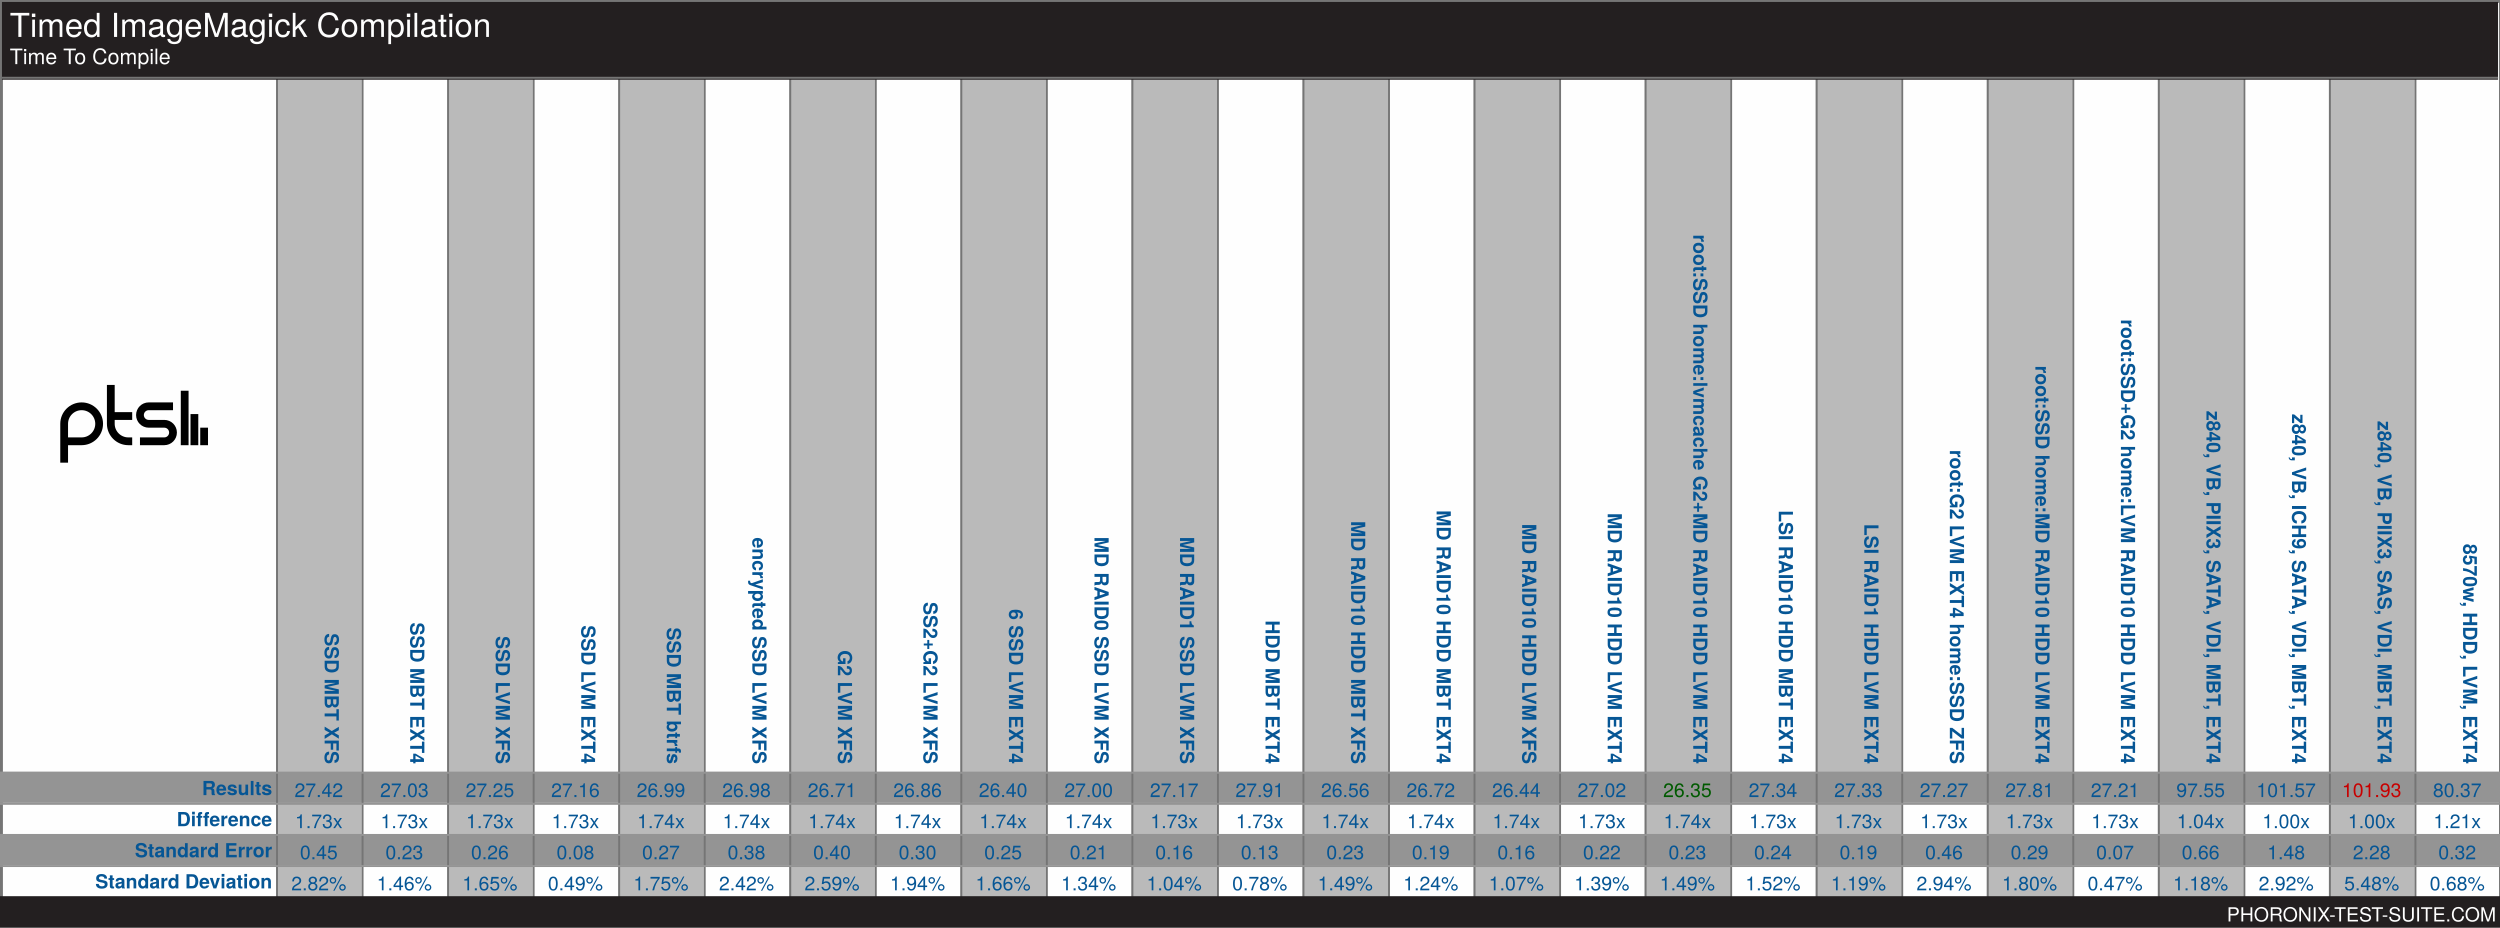
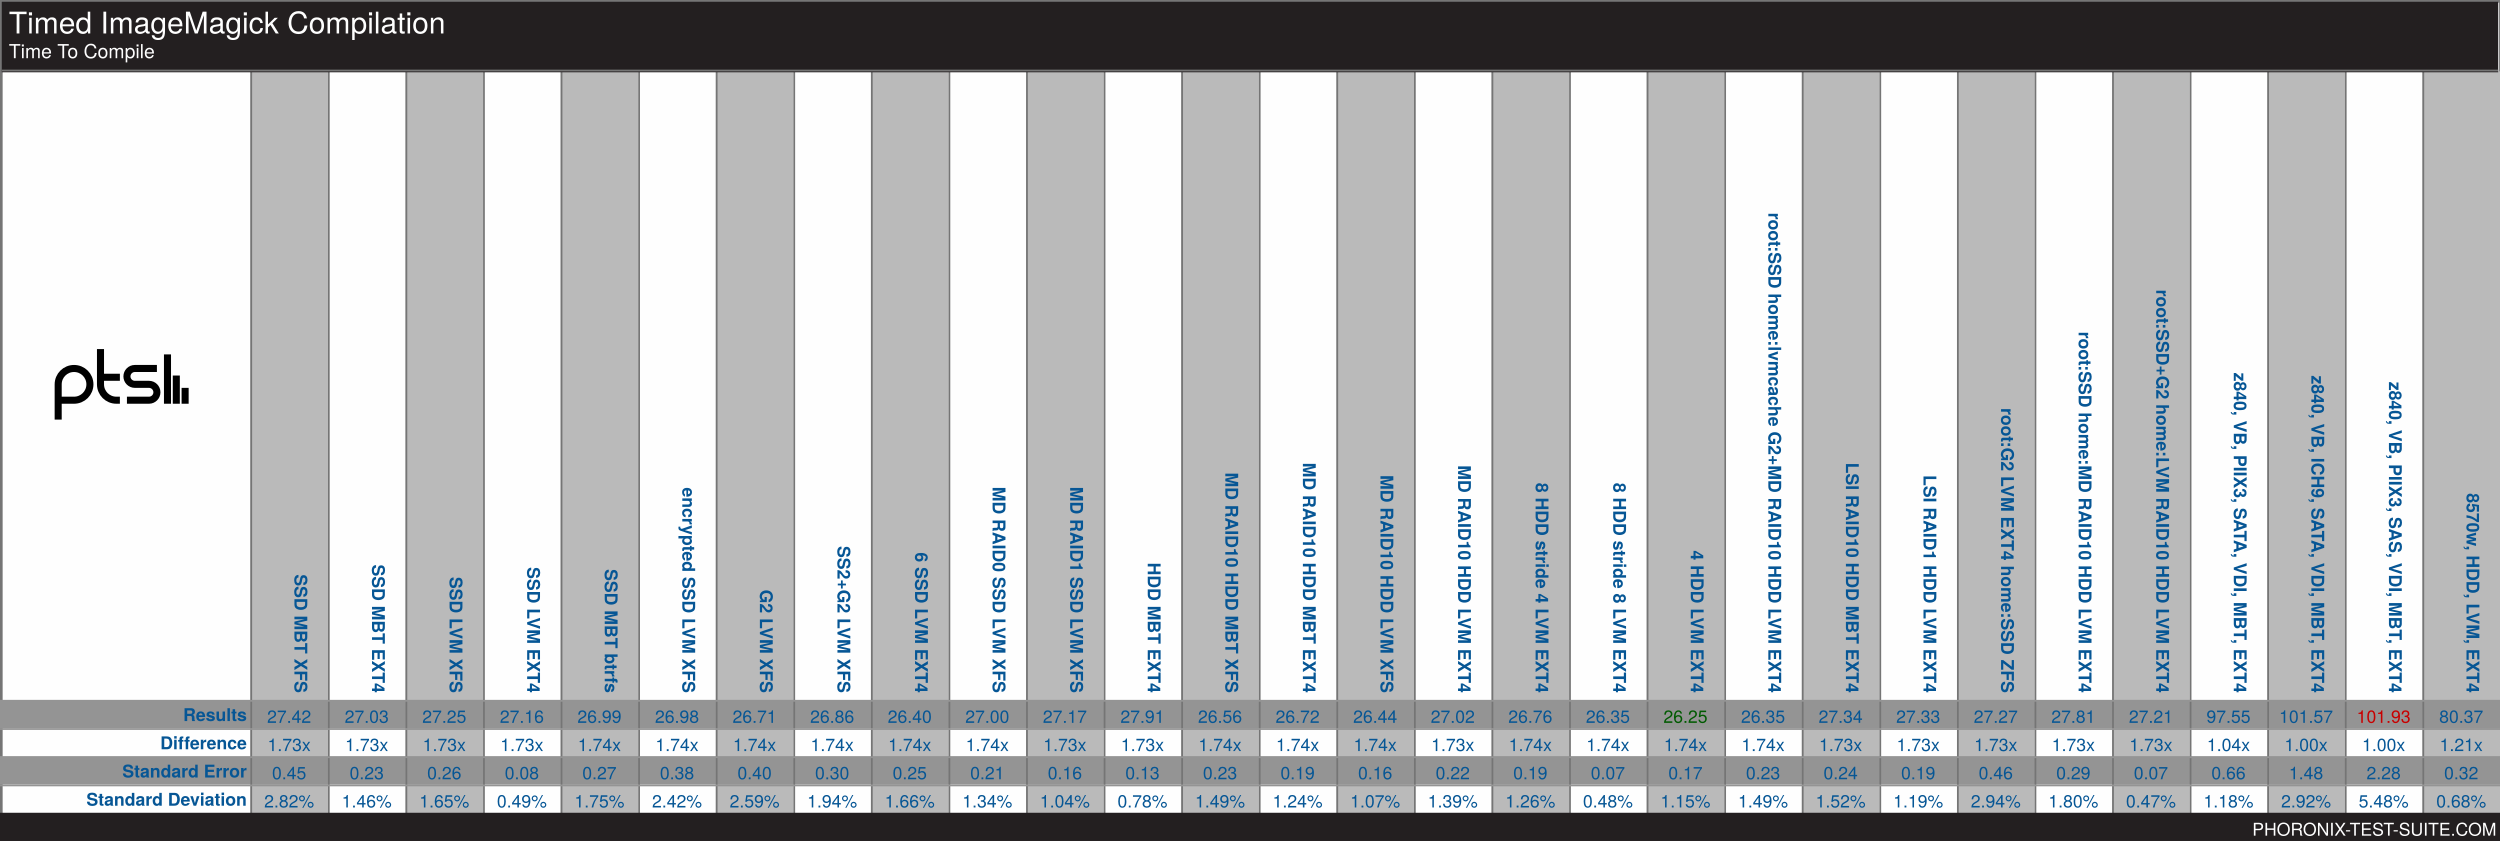
- <svg xmlns="http://www.w3.org/2000/svg" xmlns:xlink="http://www.w3.org/1999/xlink" version="1.1" font-family="sans-serif, droid-sans, helvetica, verdana, tahoma" viewbox="0 0 1286 477" width="1286" height="477" preserveAspectRatio="xMinYMin meet">
-   <rect x="0" y="0" width="1286" height="477" fill="#FEFEFE" stroke="#757575" stroke-width="2" />
-   <rect x="1" y="1" width="1285" height="476" fill="#FEFEFE" stroke="#757575" stroke-width="1" />
+ <svg xmlns="http://www.w3.org/2000/svg" xmlns:xlink="http://www.w3.org/1999/xlink" version="1.1" font-family="sans-serif, droid-sans, helvetica, verdana, tahoma" viewbox="0 0 1418 477" width="1418" height="477" preserveAspectRatio="xMinYMin meet">
+   <rect x="0" y="0" width="1418" height="477" fill="#FEFEFE" stroke="#757575" stroke-width="2" />
+   <rect x="1" y="1" width="1417" height="476" fill="#FEFEFE" stroke="#757575" stroke-width="1" />
  <path d="m74 22v9m-5-16v16m-5-28v28m-23-2h12.5c2.485 0 4.5-2.015 4.5-4.5s-2.015-4.5-4.5-4.5h-8c-2.485 0-4.5-2.015-4.5-4.5s2.015-4.5 4.5-4.5h12.5m-21 5h-11m11 13h-2c-4.971 0-9-4.029-9-9v-20m-24 40v-20c0-4.971 4.029-9 9-9 4.971 0 9 4.029 9 9s-4.029 9-9 9h-9" stroke="#000000" stroke-width="4" fill="none" transform="translate(31,198)" />
-   <line x1="142" y1="251" x2="1286" y2="251" stroke="#BABABA" stroke-width="421" stroke-dasharray="44,44" />
-   <line x1="643" y1="397" x2="643" y2="461" stroke="#949494" stroke-width="1286" stroke-dasharray="16,16" />
-   <line x1="142" y1="251" x2="1286" y2="251" stroke="#757575" stroke-width="421" stroke-dasharray="1,43" />
-   <rect x="1" y="1" width="1284" height="40" fill="#231f20" />
+   <line x1="142" y1="251" x2="1418" y2="251" stroke="#BABABA" stroke-width="421" stroke-dasharray="44,44" />
+   <line x1="709" y1="397" x2="709" y2="461" stroke="#949494" stroke-width="1418" stroke-dasharray="16,16" />
+   <line x1="142" y1="251" x2="1418" y2="251" stroke="#757575" stroke-width="421" stroke-dasharray="1,43" />
+   <rect x="1" y="1" width="1416" height="40" fill="#231f20" />
  <text x="5" y="19" font-size="17" fill="#FEFEFE" text-anchor="start">Timed ImageMagick Compilation</text>
  <text x="5" y="33" font-size="11" fill="#FEFEFE" text-anchor="start">Time To Compile</text>
-   <line x1="1" y1="40" x2="1285" y2="40" stroke="#757575" stroke-width="1" />
+   <line x1="1" y1="40" x2="1417" y2="40" stroke="#757575" stroke-width="1" />
  <g font-size="10" font-weight="bold" text-anchor="end" fill="#065695">
    <text x="140" y="409" fill="#065695">Results</text>
    <text x="140" y="425" fill="#065695">Difference</text>
    <text x="140" y="441" fill="#065695">Standard Error</text>
    <text x="140" y="457" fill="#065695">Standard Deviation</text>
  </g>
  <g font-size="10" fill="#065695" font-weight="bold" text-anchor="end">
    <text x="167" y="393" transform="rotate(90 167 393)">SSD MBT XFS</text>
    <text x="211" y="393" transform="rotate(90 211 393)">SSD MBT EXT4</text>
    <text x="255" y="393" transform="rotate(90 255 393)">SSD LVM XFS</text>
    <text x="299" y="393" transform="rotate(90 299 393)">SSD LVM EXT4</text>
    <text x="343" y="393" transform="rotate(90 343 393)">SSD MBT btrfs</text>
    <text x="387" y="393" transform="rotate(90 387 393)">encrypted SSD LVM XFS</text>
    <text x="431" y="393" transform="rotate(90 431 393)">G2 LVM XFS</text>
    <text x="475" y="393" transform="rotate(90 475 393)">SS2+G2 LVM XFS</text>
    <text x="519" y="393" transform="rotate(90 519 393)">6 SSD LVM EXT4</text>
    <text x="563" y="393" transform="rotate(90 563 393)">MD RAID0 SSD LVM XFS</text>
    <text x="607" y="393" transform="rotate(90 607 393)">MD RAID1 SSD LVM XFS</text>
    <text x="651" y="393" transform="rotate(90 651 393)">HDD MBT EXT4</text>
    <text x="695" y="393" transform="rotate(90 695 393)">MD RAID10 HDD MBT XFS</text>
    <text x="739" y="393" transform="rotate(90 739 393)">MD RAID10 HDD MBT EXT4</text>
    <text x="783" y="393" transform="rotate(90 783 393)">MD RAID10 HDD LVM XFS</text>
    <text x="827" y="393" transform="rotate(90 827 393)">MD RAID10 HDD LVM EXT4</text>
-     <text x="871" y="393" transform="rotate(90 871 393)">root:SSD home:lvmcache G2+MD RAID10 HDD LVM EXT4</text>
-     <text x="915" y="393" transform="rotate(90 915 393)">LSI RAID10 HDD MBT EXT4</text>
-     <text x="959" y="393" transform="rotate(90 959 393)">LSI RAID1 HDD LVM EXT4</text>
-     <text x="1003" y="393" transform="rotate(90 1003 393)">root:G2 LVM EXT4 home:SSD ZFS</text>
-     <text x="1047" y="393" transform="rotate(90 1047 393)">root:SSD home:MD RAID10 HDD LVM EXT4</text>
-     <text x="1091" y="393" transform="rotate(90 1091 393)">root:SSD+G2 home:LVM RAID10 HDD LVM EXT4</text>
-     <text x="1135" y="393" transform="rotate(90 1135 393)">z840, VB, PIIX3, SATA, VDI, MBT, EXT4</text>
-     <text x="1179" y="393" transform="rotate(90 1179 393)">z840, VB, ICH9, SATA, VDI, MBT, EXT4</text>
-     <text x="1223" y="393" transform="rotate(90 1223 393)">z840, VB, PIIX3, SAS, VDI, MBT, EXT4</text>
-     <text x="1267" y="393" transform="rotate(90 1267 393)">8570w, HDD, LVM, EXT4</text>
+     <text x="871" y="393" transform="rotate(90 871 393)">8 HDD stride 4 LVM EXT4</text>
+     <text x="915" y="393" transform="rotate(90 915 393)">8 HDD stride 8 LVM EXT4</text>
+     <text x="959" y="393" transform="rotate(90 959 393)">4 HDD LVM EXT4</text>
+     <text x="1003" y="393" transform="rotate(90 1003 393)">root:SSD home:lvmcache G2+MD RAID10 HDD LVM EXT4</text>
+     <text x="1047" y="393" transform="rotate(90 1047 393)">LSI RAID10 HDD MBT EXT4</text>
+     <text x="1091" y="393" transform="rotate(90 1091 393)">LSI RAID1 HDD LVM EXT4</text>
+     <text x="1135" y="393" transform="rotate(90 1135 393)">root:G2 LVM EXT4 home:SSD ZFS</text>
+     <text x="1179" y="393" transform="rotate(90 1179 393)">root:SSD home:MD RAID10 HDD LVM EXT4</text>
+     <text x="1223" y="393" transform="rotate(90 1223 393)">root:SSD+G2 home:LVM RAID10 HDD LVM EXT4</text>
+     <text x="1267" y="393" transform="rotate(90 1267 393)">z840, VB, PIIX3, SATA, VDI, MBT, EXT4</text>
+     <text x="1311" y="393" transform="rotate(90 1311 393)">z840, VB, ICH9, SATA, VDI, MBT, EXT4</text>
+     <text x="1355" y="393" transform="rotate(90 1355 393)">z840, VB, PIIX3, SAS, VDI, MBT, EXT4</text>
+     <text x="1399" y="393" transform="rotate(90 1399 393)">8570w, HDD, LVM, EXT4</text>
  </g>
  <g />
  <g text-anchor="middle" font-size="10">
    <text x="164" y="410" fill="#065695" xlink:title="STD Dev: 2.82%;  STD Error: 0.45">27.42</text>
    <text x="164" y="426" fill="#065695">1.73x</text>
    <text x="164" y="442" fill="#065695">0.45</text>
    <text x="164" y="458" fill="#065695">2.82%</text>
    <text x="208" y="410" fill="#065695" xlink:title="STD Dev: 1.46%;  STD Error: 0.23">27.03</text>
    <text x="208" y="426" fill="#065695">1.73x</text>
    <text x="208" y="442" fill="#065695">0.23</text>
    <text x="208" y="458" fill="#065695">1.46%</text>
    <text x="252" y="410" fill="#065695" xlink:title="STD Dev: 1.65%;  STD Error: 0.26">27.25</text>
    <text x="252" y="426" fill="#065695">1.73x</text>
    <text x="252" y="442" fill="#065695">0.26</text>
    <text x="252" y="458" fill="#065695">1.65%</text>
    <text x="296" y="410" fill="#065695" xlink:title="STD Dev: 0.49%;  STD Error: 0.08">27.16</text>
    <text x="296" y="426" fill="#065695">1.73x</text>
    <text x="296" y="442" fill="#065695">0.08</text>
    <text x="296" y="458" fill="#065695">0.49%</text>
    <text x="340" y="410" fill="#065695" xlink:title="STD Dev: 1.75%;  STD Error: 0.27">26.99</text>
    <text x="340" y="426" fill="#065695">1.74x</text>
    <text x="340" y="442" fill="#065695">0.27</text>
    <text x="340" y="458" fill="#065695">1.75%</text>
    <text x="384" y="410" fill="#065695" xlink:title="STD Dev: 2.42%;  STD Error: 0.38">26.98</text>
    <text x="384" y="426" fill="#065695">1.74x</text>
    <text x="384" y="442" fill="#065695">0.38</text>
    <text x="384" y="458" fill="#065695">2.42%</text>
    <text x="428" y="410" fill="#065695" xlink:title="STD Dev: 2.59%;  STD Error: 0.40">26.71</text>
    <text x="428" y="426" fill="#065695">1.74x</text>
    <text x="428" y="442" fill="#065695">0.40</text>
    <text x="428" y="458" fill="#065695">2.59%</text>
    <text x="472" y="410" fill="#065695" xlink:title="STD Dev: 1.94%;  STD Error: 0.30">26.86</text>
    <text x="472" y="426" fill="#065695">1.74x</text>
    <text x="472" y="442" fill="#065695">0.30</text>
    <text x="472" y="458" fill="#065695">1.94%</text>
    <text x="516" y="410" fill="#065695" xlink:title="STD Dev: 1.66%;  STD Error: 0.25">26.40</text>
    <text x="516" y="426" fill="#065695">1.74x</text>
    <text x="516" y="442" fill="#065695">0.25</text>
    <text x="516" y="458" fill="#065695">1.66%</text>
    <text x="560" y="410" fill="#065695" xlink:title="STD Dev: 1.34%;  STD Error: 0.21">27.00</text>
    <text x="560" y="426" fill="#065695">1.74x</text>
    <text x="560" y="442" fill="#065695">0.21</text>
    <text x="560" y="458" fill="#065695">1.34%</text>
    <text x="604" y="410" fill="#065695" xlink:title="STD Dev: 1.04%;  STD Error: 0.16">27.17</text>
    <text x="604" y="426" fill="#065695">1.73x</text>
    <text x="604" y="442" fill="#065695">0.16</text>
    <text x="604" y="458" fill="#065695">1.04%</text>
    <text x="648" y="410" fill="#065695" xlink:title="STD Dev: 0.78%;  STD Error: 0.13">27.91</text>
    <text x="648" y="426" fill="#065695">1.73x</text>
    <text x="648" y="442" fill="#065695">0.13</text>
    <text x="648" y="458" fill="#065695">0.78%</text>
    <text x="692" y="410" fill="#065695" xlink:title="STD Dev: 1.49%;  STD Error: 0.23">26.56</text>
    <text x="692" y="426" fill="#065695">1.74x</text>
    <text x="692" y="442" fill="#065695">0.23</text>
    <text x="692" y="458" fill="#065695">1.49%</text>
    <text x="736" y="410" fill="#065695" xlink:title="STD Dev: 1.24%;  STD Error: 0.19">26.72</text>
    <text x="736" y="426" fill="#065695">1.74x</text>
    <text x="736" y="442" fill="#065695">0.19</text>
    <text x="736" y="458" fill="#065695">1.24%</text>
    <text x="780" y="410" fill="#065695" xlink:title="STD Dev: 1.07%;  STD Error: 0.16">26.44</text>
    <text x="780" y="426" fill="#065695">1.74x</text>
    <text x="780" y="442" fill="#065695">0.16</text>
    <text x="780" y="458" fill="#065695">1.07%</text>
    <text x="824" y="410" fill="#065695" xlink:title="STD Dev: 1.39%;  STD Error: 0.22">27.02</text>
    <text x="824" y="426" fill="#065695">1.73x</text>
    <text x="824" y="442" fill="#065695">0.22</text>
    <text x="824" y="458" fill="#065695">1.39%</text>
-     <text x="868" y="410" fill="#005a00" xlink:title="STD Dev: 1.49%;  STD Error: 0.23">26.35</text>
+     <text x="868" y="410" fill="#065695" xlink:title="STD Dev: 1.26%;  STD Error: 0.19">26.76</text>
    <text x="868" y="426" fill="#065695">1.74x</text>
-     <text x="868" y="442" fill="#065695">0.23</text>
-     <text x="868" y="458" fill="#065695">1.49%</text>
-     <text x="912" y="410" fill="#065695" xlink:title="STD Dev: 1.52%;  STD Error: 0.24">27.34</text>
-     <text x="912" y="426" fill="#065695">1.73x</text>
-     <text x="912" y="442" fill="#065695">0.24</text>
-     <text x="912" y="458" fill="#065695">1.52%</text>
-     <text x="956" y="410" fill="#065695" xlink:title="STD Dev: 1.19%;  STD Error: 0.19">27.33</text>
-     <text x="956" y="426" fill="#065695">1.73x</text>
-     <text x="956" y="442" fill="#065695">0.19</text>
-     <text x="956" y="458" fill="#065695">1.19%</text>
-     <text x="1000" y="410" fill="#065695" xlink:title="STD Dev: 2.94%;  STD Error: 0.46">27.27</text>
-     <text x="1000" y="426" fill="#065695">1.73x</text>
-     <text x="1000" y="442" fill="#065695">0.46</text>
-     <text x="1000" y="458" fill="#065695">2.94%</text>
-     <text x="1044" y="410" fill="#065695" xlink:title="STD Dev: 1.80%;  STD Error: 0.29">27.81</text>
+     <text x="868" y="442" fill="#065695">0.19</text>
+     <text x="868" y="458" fill="#065695">1.26%</text>
+     <text x="912" y="410" fill="#065695" xlink:title="STD Dev: 0.48%;  STD Error: 0.07">26.35</text>
+     <text x="912" y="426" fill="#065695">1.74x</text>
+     <text x="912" y="442" fill="#065695">0.07</text>
+     <text x="912" y="458" fill="#065695">0.48%</text>
+     <text x="956" y="410" fill="#005a00" xlink:title="STD Dev: 1.15%;  STD Error: 0.17">26.25</text>
+     <text x="956" y="426" fill="#065695">1.74x</text>
+     <text x="956" y="442" fill="#065695">0.17</text>
+     <text x="956" y="458" fill="#065695">1.15%</text>
+     <text x="1000" y="410" fill="#065695" xlink:title="STD Dev: 1.49%;  STD Error: 0.23">26.35</text>
+     <text x="1000" y="426" fill="#065695">1.74x</text>
+     <text x="1000" y="442" fill="#065695">0.23</text>
+     <text x="1000" y="458" fill="#065695">1.49%</text>
+     <text x="1044" y="410" fill="#065695" xlink:title="STD Dev: 1.52%;  STD Error: 0.24">27.34</text>
    <text x="1044" y="426" fill="#065695">1.73x</text>
-     <text x="1044" y="442" fill="#065695">0.29</text>
-     <text x="1044" y="458" fill="#065695">1.80%</text>
-     <text x="1088" y="410" fill="#065695" xlink:title="STD Dev: 0.47%;  STD Error: 0.07">27.21</text>
+     <text x="1044" y="442" fill="#065695">0.24</text>
+     <text x="1044" y="458" fill="#065695">1.52%</text>
+     <text x="1088" y="410" fill="#065695" xlink:title="STD Dev: 1.19%;  STD Error: 0.19">27.33</text>
    <text x="1088" y="426" fill="#065695">1.73x</text>
-     <text x="1088" y="442" fill="#065695">0.07</text>
-     <text x="1088" y="458" fill="#065695">0.47%</text>
-     <text x="1132" y="410" fill="#065695" xlink:title="STD Dev: 1.18%;  STD Error: 0.66">97.55</text>
-     <text x="1132" y="426" fill="#065695">1.04x</text>
-     <text x="1132" y="442" fill="#065695">0.66</text>
-     <text x="1132" y="458" fill="#065695">1.18%</text>
-     <text x="1176" y="410" fill="#065695" xlink:title="STD Dev: 2.92%;  STD Error: 1.48">101.57</text>
-     <text x="1176" y="426" fill="#065695">1.00x</text>
-     <text x="1176" y="442" fill="#065695">1.48</text>
-     <text x="1176" y="458" fill="#065695">2.92%</text>
-     <text x="1220" y="410" fill="#C80000" xlink:title="STD Dev: 5.48%;  STD Error: 2.28">101.93</text>
-     <text x="1220" y="426" fill="#065695">1.00x</text>
-     <text x="1220" y="442" fill="#065695">2.28</text>
-     <text x="1220" y="458" fill="#065695">5.48%</text>
-     <text x="1264" y="410" fill="#065695" xlink:title="STD Dev: 0.68%;  STD Error: 0.32">80.37</text>
-     <text x="1264" y="426" fill="#065695">1.21x</text>
-     <text x="1264" y="442" fill="#065695">0.32</text>
-     <text x="1264" y="458" fill="#065695">0.68%</text>
+     <text x="1088" y="442" fill="#065695">0.19</text>
+     <text x="1088" y="458" fill="#065695">1.19%</text>
+     <text x="1132" y="410" fill="#065695" xlink:title="STD Dev: 2.94%;  STD Error: 0.46">27.27</text>
+     <text x="1132" y="426" fill="#065695">1.73x</text>
+     <text x="1132" y="442" fill="#065695">0.46</text>
+     <text x="1132" y="458" fill="#065695">2.94%</text>
+     <text x="1176" y="410" fill="#065695" xlink:title="STD Dev: 1.80%;  STD Error: 0.29">27.81</text>
+     <text x="1176" y="426" fill="#065695">1.73x</text>
+     <text x="1176" y="442" fill="#065695">0.29</text>
+     <text x="1176" y="458" fill="#065695">1.80%</text>
+     <text x="1220" y="410" fill="#065695" xlink:title="STD Dev: 0.47%;  STD Error: 0.07">27.21</text>
+     <text x="1220" y="426" fill="#065695">1.73x</text>
+     <text x="1220" y="442" fill="#065695">0.07</text>
+     <text x="1220" y="458" fill="#065695">0.47%</text>
+     <text x="1264" y="410" fill="#065695" xlink:title="STD Dev: 1.18%;  STD Error: 0.66">97.55</text>
+     <text x="1264" y="426" fill="#065695">1.04x</text>
+     <text x="1264" y="442" fill="#065695">0.66</text>
+     <text x="1264" y="458" fill="#065695">1.18%</text>
+     <text x="1308" y="410" fill="#065695" xlink:title="STD Dev: 2.92%;  STD Error: 1.48">101.57</text>
+     <text x="1308" y="426" fill="#065695">1.00x</text>
+     <text x="1308" y="442" fill="#065695">1.48</text>
+     <text x="1308" y="458" fill="#065695">2.92%</text>
+     <text x="1352" y="410" fill="#C80000" xlink:title="STD Dev: 5.48%;  STD Error: 2.28">101.93</text>
+     <text x="1352" y="426" fill="#065695">1.00x</text>
+     <text x="1352" y="442" fill="#065695">2.28</text>
+     <text x="1352" y="458" fill="#065695">5.48%</text>
+     <text x="1396" y="410" fill="#065695" xlink:title="STD Dev: 0.68%;  STD Error: 0.32">80.37</text>
+     <text x="1396" y="426" fill="#065695">1.21x</text>
+     <text x="1396" y="442" fill="#065695">0.32</text>
+     <text x="1396" y="458" fill="#065695">0.68%</text>
  </g>
-   <line x1="643" y1="397" x2="643" y2="461" stroke="#949494" stroke-width="1286" stroke-dasharray="1,15" />
-   <rect x="0" y="461" width="1286" height="16" fill="#231f20" />
+   <line x1="709" y1="397" x2="709" y2="461" stroke="#949494" stroke-width="1418" stroke-dasharray="1,15" />
+   <rect x="0" y="461" width="1418" height="16" fill="#231f20" />
  <a xlink:href="http://www.phoronix-test-suite.com/" xlink:show="new">
-     <text x="1284" y="474" font-size="10" fill="#FFFFFF" text-anchor="end" xlink:show="new">PHORONIX-TEST-SUITE.COM</text>
+     <text x="1416" y="474" font-size="10" fill="#FFFFFF" text-anchor="end" xlink:show="new">PHORONIX-TEST-SUITE.COM</text>
  </a>
</svg>
